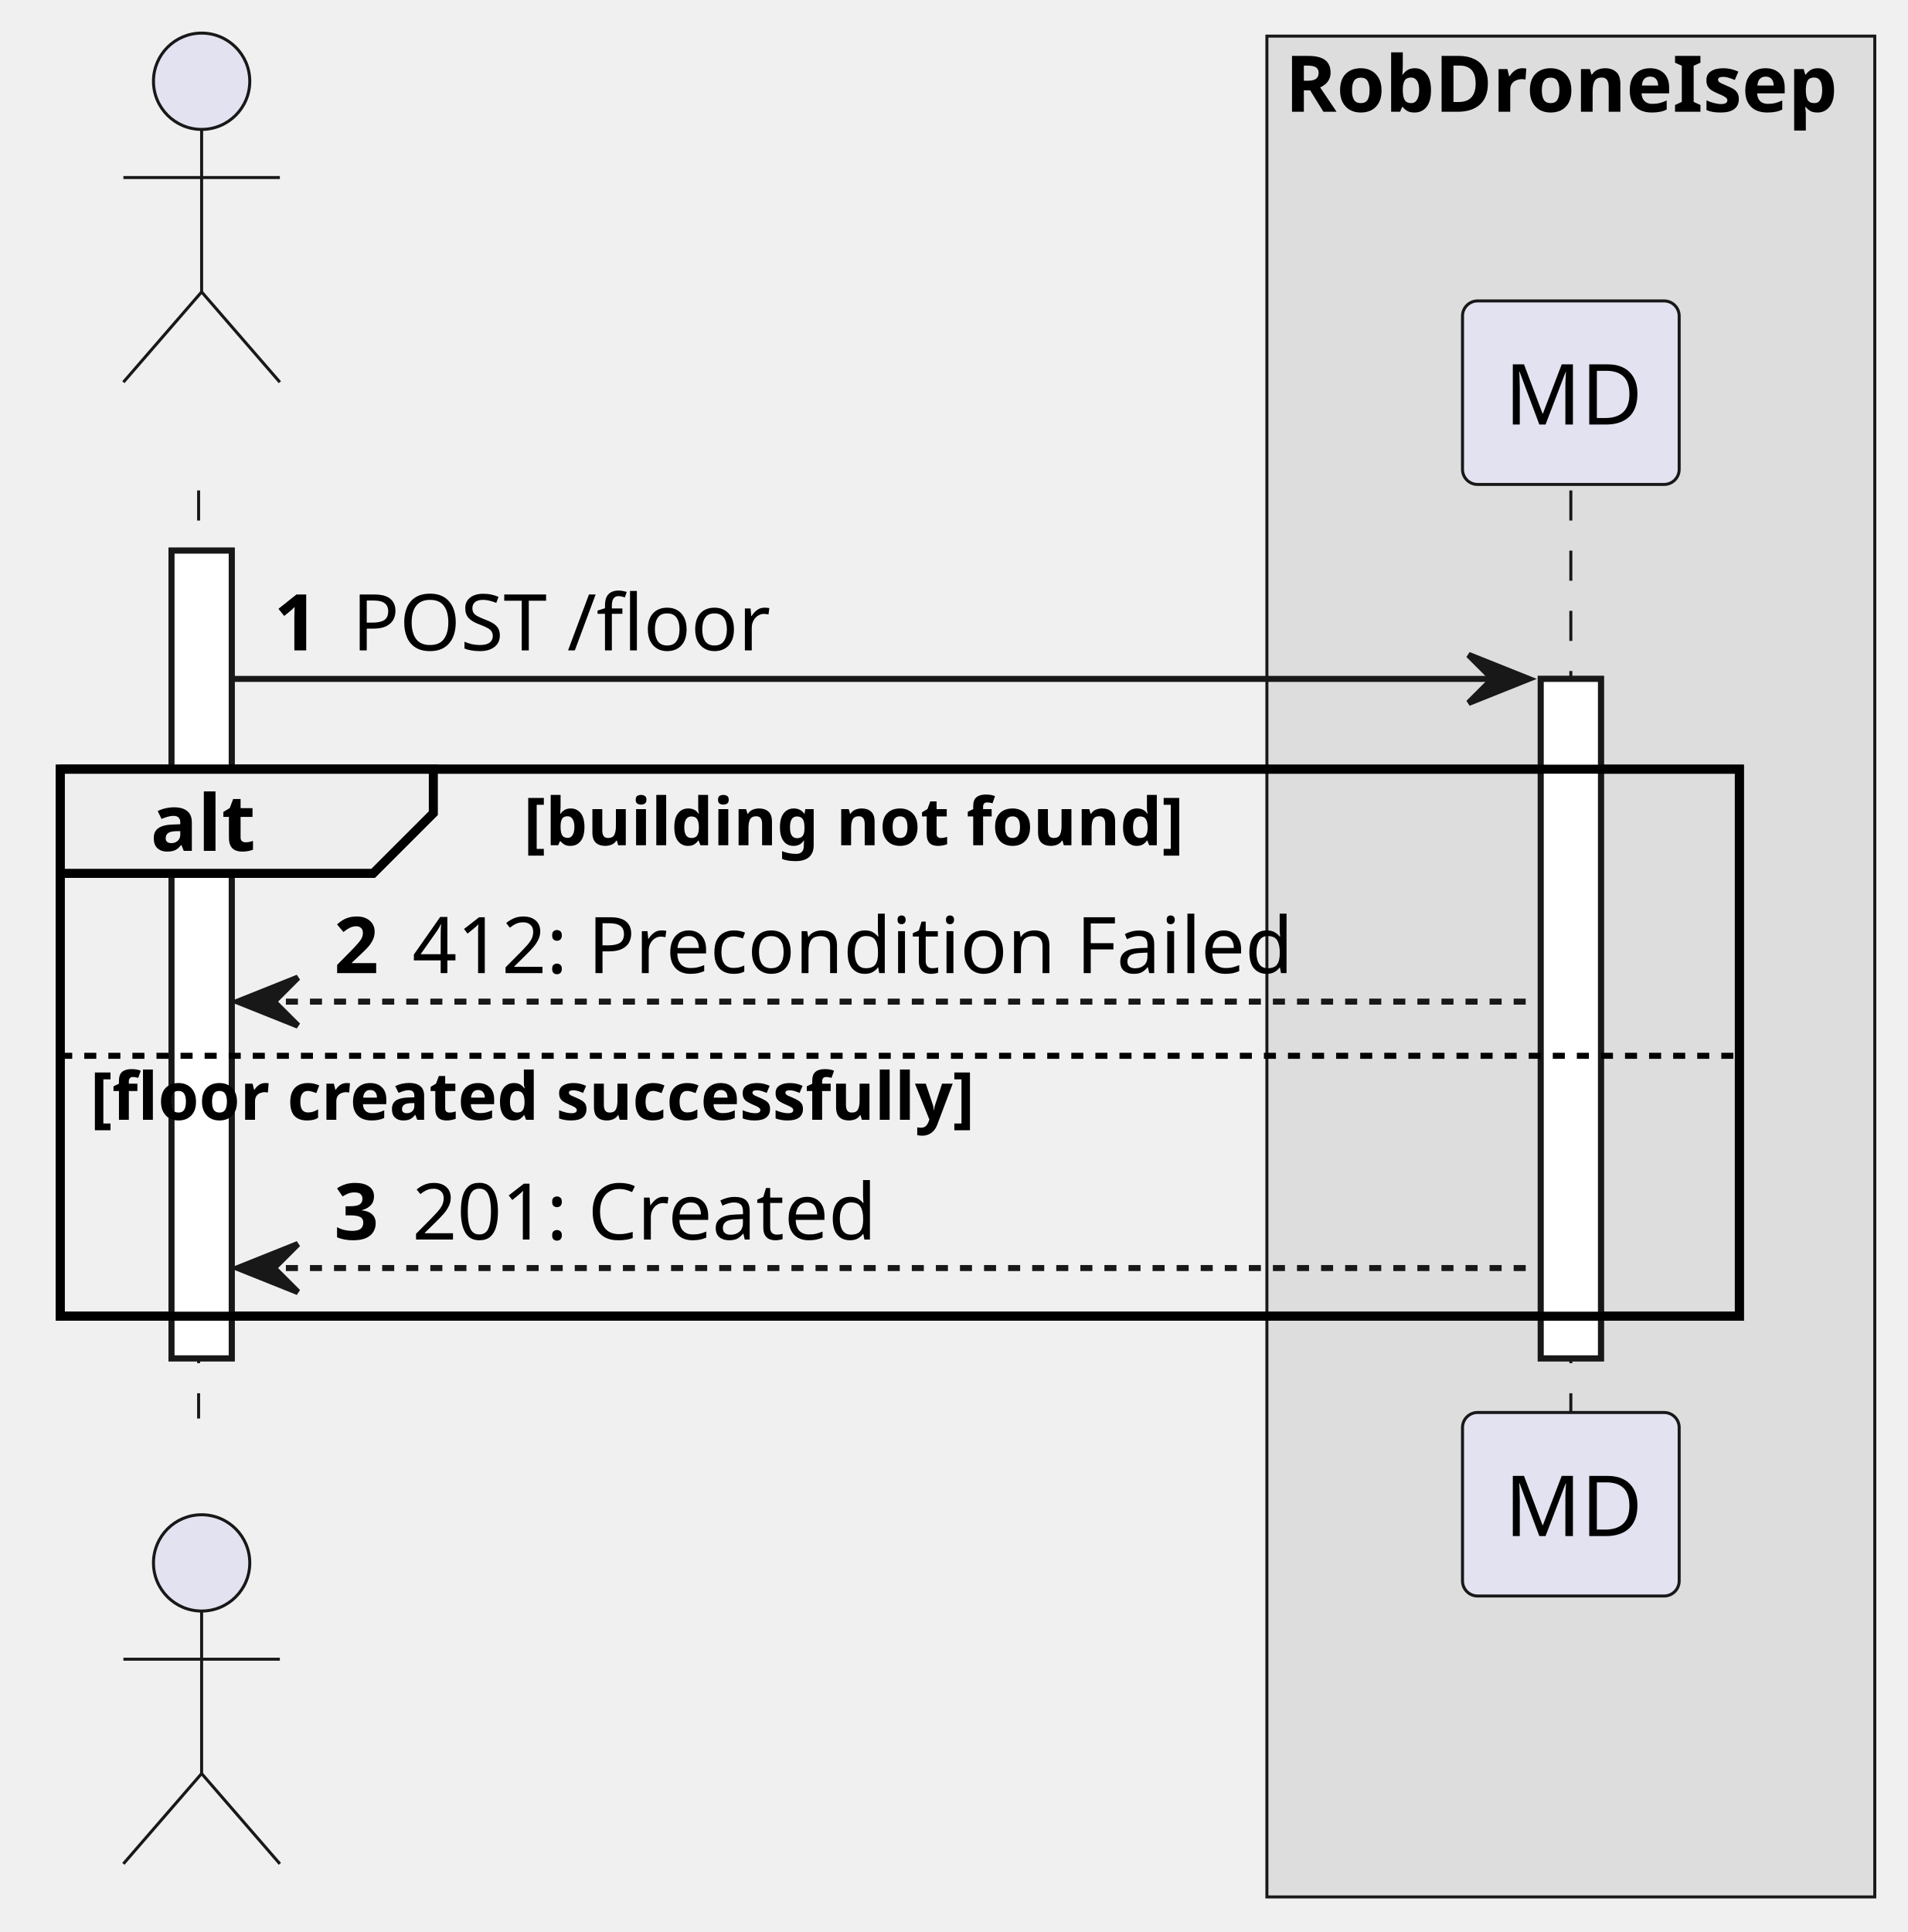
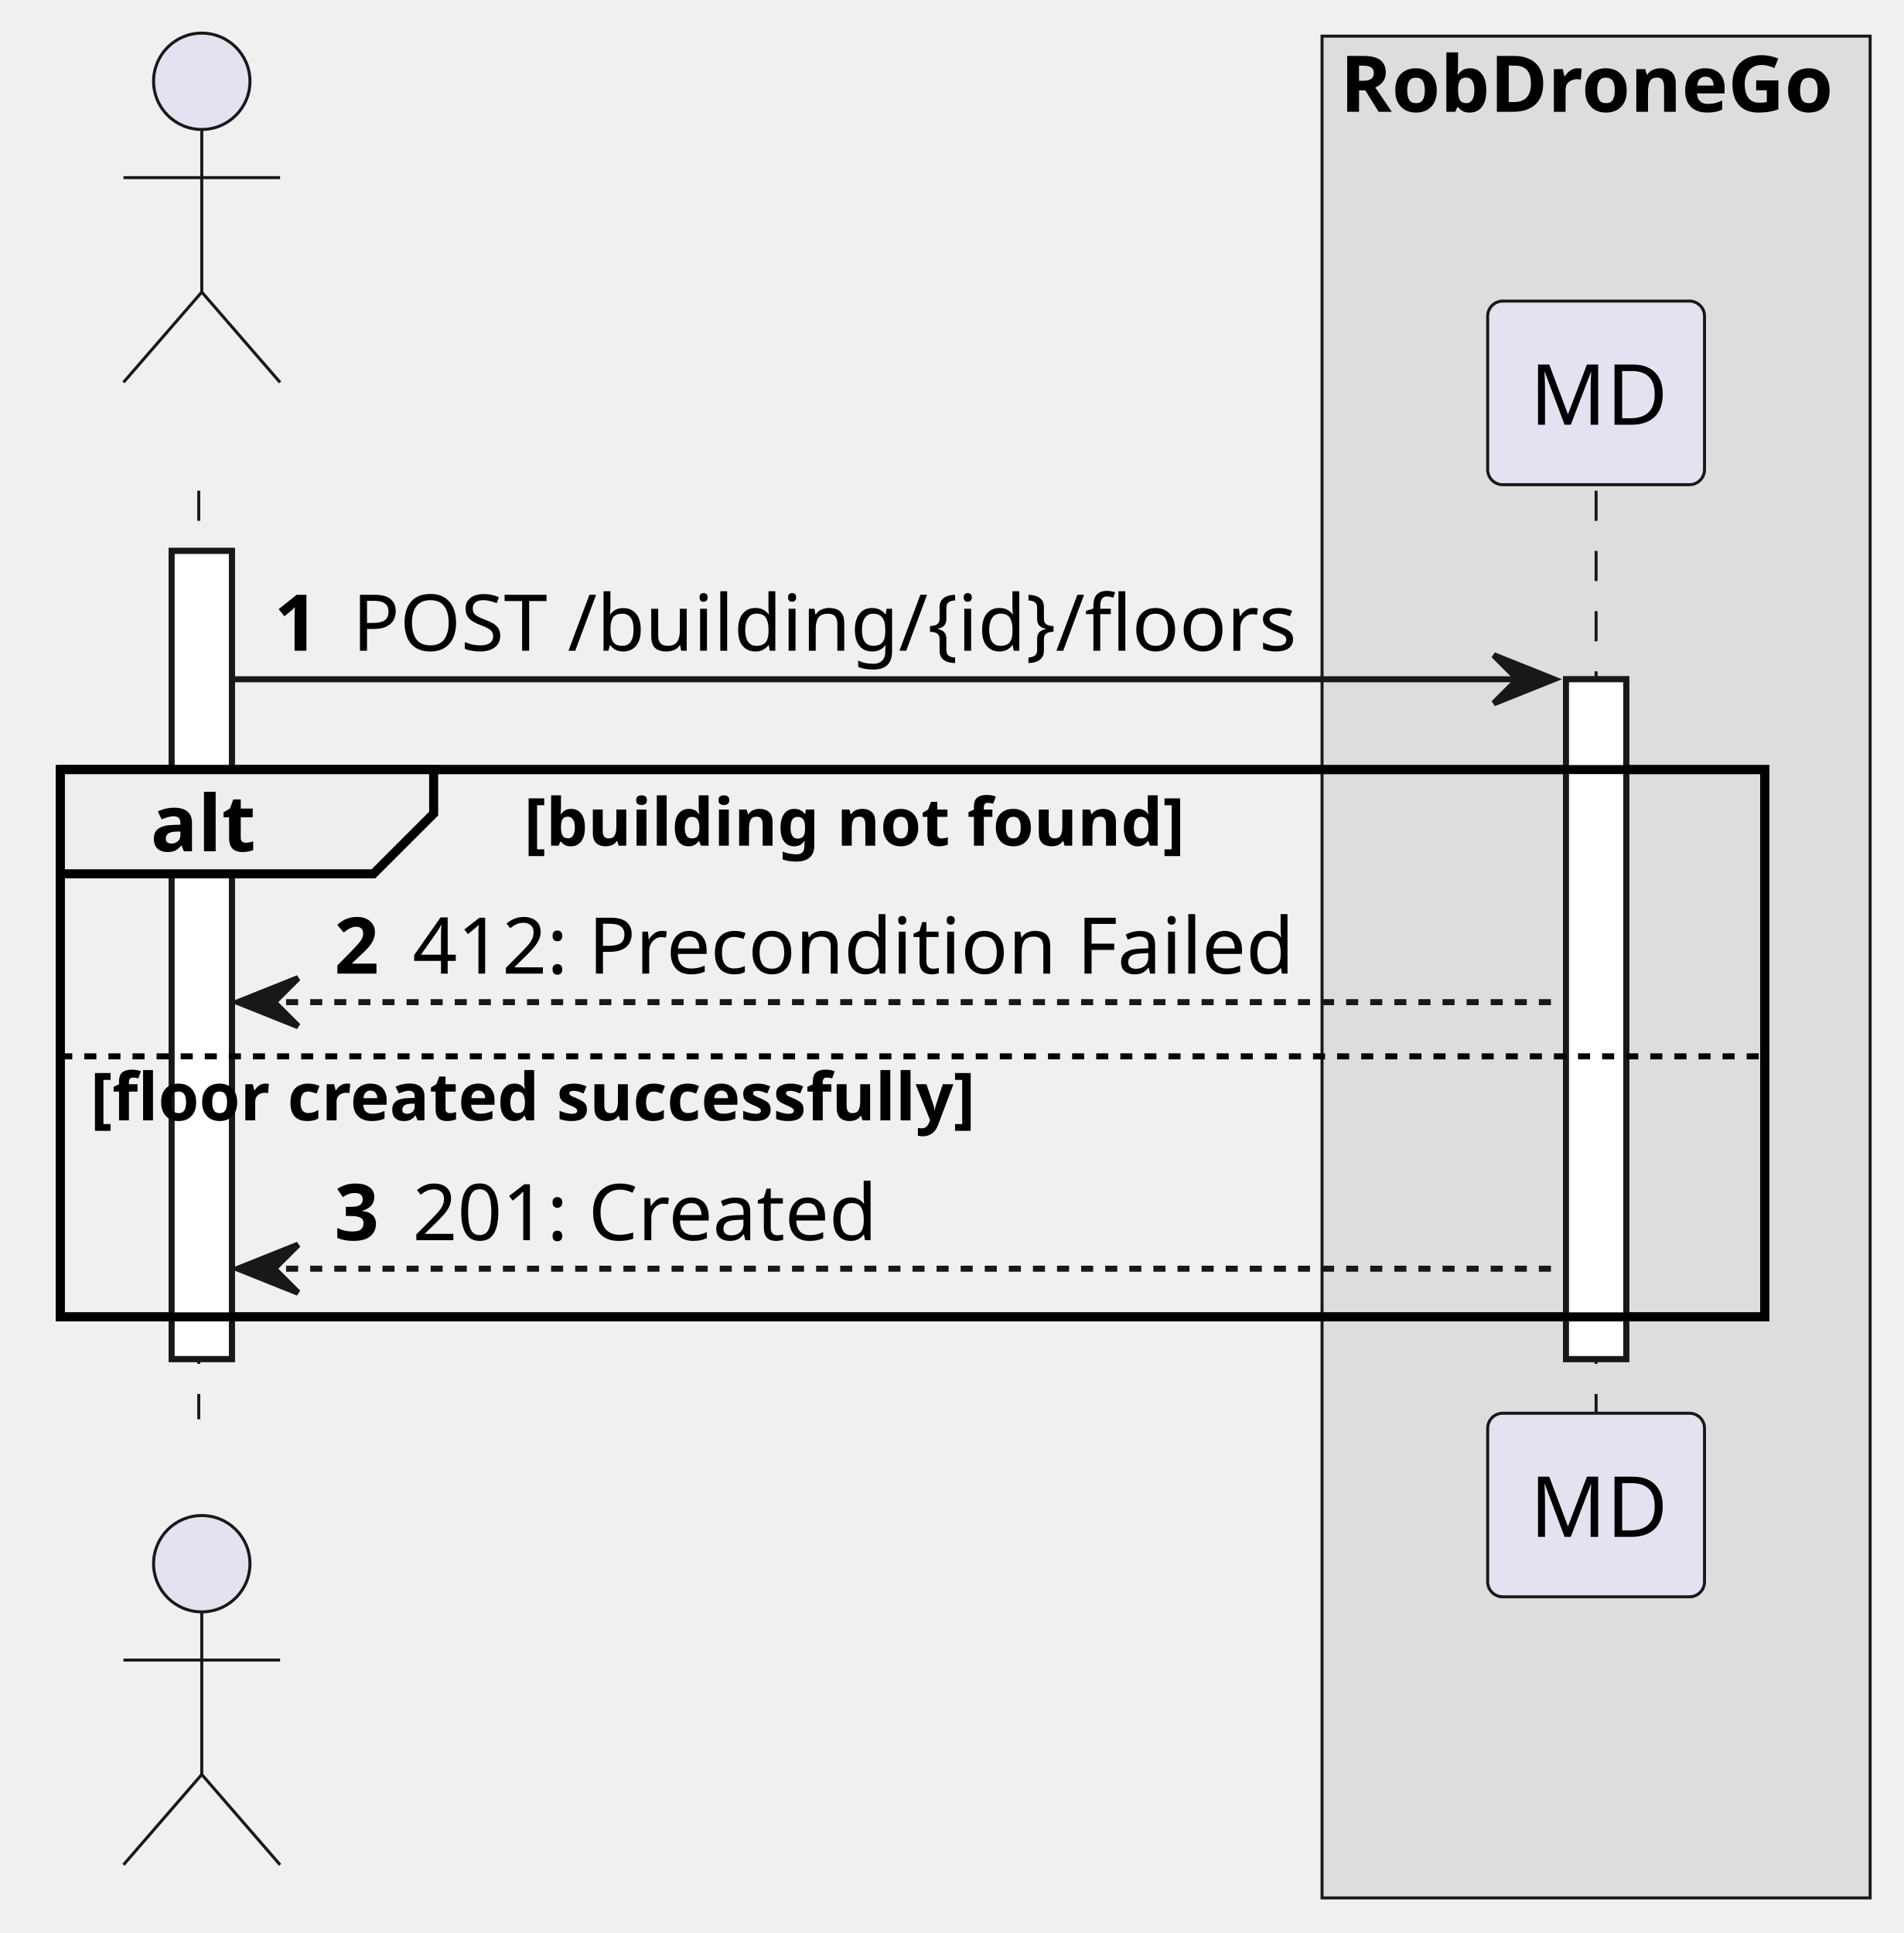
- <svg xmlns="http://www.w3.org/2000/svg" contentStyleType="text/css" height="321px" preserveAspectRatio="none" style="width:317px;height:321px;background:#FFFFFF;" version="1.1" viewBox="0 0 317 321" width="317px" zoomAndPan="magnify">
+ <svg xmlns="http://www.w3.org/2000/svg" contentStyleType="text/css" height="321px" preserveAspectRatio="none" style="width:316px;height:321px;background:#FFFFFF;" version="1.1" viewBox="0 0 316 321" width="316px" zoomAndPan="magnify">
  <defs />
  <g>
-     <rect fill="#DDDDDD" height="309.174" style="stroke:#181818;stroke-width:0.5;" width="101" x="210.5" y="6" />
-     <text fill="#000000" font-family="sans-serif" font-size="13" font-weight="bold" lengthAdjust="spacing" textLength="95" x="213.5" y="18.568">RobDroneIsep</text>
+     <rect fill="#DDDDDD" height="309.174" style="stroke:#181818;stroke-width:0.5;" width="91" x="219.5" y="6" />
+     <text fill="#000000" font-family="sans-serif" font-size="13" font-weight="bold" lengthAdjust="spacing" textLength="85" x="222.5" y="18.568">RobDroneGo</text>
    <rect fill="#FFFFFF" height="134.197" style="stroke:#181818;stroke-width:1.0;" width="10" x="28.5" y="91.488" />
-     <rect fill="#FFFFFF" height="112.887" style="stroke:#181818;stroke-width:1.0;" width="10" x="256" y="112.799" />
-     <rect fill="none" height="90.887" style="stroke:#000000;stroke-width:1.5;" width="279" x="10" y="127.799" />
+     <rect fill="#FFFFFF" height="112.887" style="stroke:#181818;stroke-width:1.0;" width="10" x="260" y="112.799" />
+     <rect fill="none" height="90.887" style="stroke:#000000;stroke-width:1.5;" width="283" x="10" y="127.799" />
    <line style="stroke:#181818;stroke-width:0.5;stroke-dasharray:5.0,5.0;" x1="33" x2="33" y1="81.488" y2="235.685" />
-     <line style="stroke:#181818;stroke-width:0.5;stroke-dasharray:5.0,5.0;" x1="261" x2="261" y1="81.488" y2="235.685" />
+     <line style="stroke:#181818;stroke-width:0.5;stroke-dasharray:5.0,5.0;" x1="265" x2="265" y1="81.488" y2="235.685" />
    <text fill="#000000" font-family="sans-serif" font-size="14" lengthAdjust="spacing" textLength="4" x="28.5" y="78.535"> </text>
    <ellipse cx="33.5" cy="13.5" fill="#E2E2F0" rx="8" ry="8" style="stroke:#181818;stroke-width:0.5;" />
    <path d="M33.5,21.5 L33.5,48.5 M20.5,29.5 L46.5,29.5 M33.5,48.5 L20.5,63.5 M33.5,48.5 L46.5,63.5 " fill="none" style="stroke:#181818;stroke-width:0.5;" />
    <text fill="#000000" font-family="sans-serif" font-size="14" lengthAdjust="spacing" textLength="4" x="28.5" y="248.221"> </text>
    <ellipse cx="33.5" cy="259.674" fill="#E2E2F0" rx="8" ry="8" style="stroke:#181818;stroke-width:0.5;" />
    <path d="M33.5,267.674 L33.5,294.674 M20.5,275.674 L46.5,275.674 M33.5,294.674 L20.5,309.674 M33.5,294.674 L46.5,309.674 " fill="none" style="stroke:#181818;stroke-width:0.5;" />
-     <rect fill="#E2E2F0" height="30.488" rx="2.5" ry="2.5" style="stroke:#181818;stroke-width:0.5;" width="36" x="243" y="50" />
-     <text fill="#000000" font-family="sans-serif" font-size="14" lengthAdjust="spacing" textLength="22" x="250" y="70.535">MD</text>
-     <rect fill="#E2E2F0" height="30.488" rx="2.5" ry="2.5" style="stroke:#181818;stroke-width:0.5;" width="36" x="243" y="234.685" />
-     <text fill="#000000" font-family="sans-serif" font-size="14" lengthAdjust="spacing" textLength="22" x="250" y="255.221">MD</text>
+     <rect fill="#E2E2F0" height="30.488" rx="2.5" ry="2.5" style="stroke:#181818;stroke-width:0.5;" width="36" x="247" y="50" />
+     <text fill="#000000" font-family="sans-serif" font-size="14" lengthAdjust="spacing" textLength="22" x="254" y="70.535">MD</text>
+     <rect fill="#E2E2F0" height="30.488" rx="2.5" ry="2.5" style="stroke:#181818;stroke-width:0.5;" width="36" x="247" y="234.685" />
+     <text fill="#000000" font-family="sans-serif" font-size="14" lengthAdjust="spacing" textLength="22" x="254" y="255.221">MD</text>
    <rect fill="#FFFFFF" height="134.197" style="stroke:#181818;stroke-width:1.0;" width="10" x="28.5" y="91.488" />
-     <rect fill="#FFFFFF" height="112.887" style="stroke:#181818;stroke-width:1.0;" width="10" x="256" y="112.799" />
-     <polygon fill="#181818" points="244,108.799,254,112.799,244,116.799,248,112.799" style="stroke:#181818;stroke-width:1.0;" />
-     <line style="stroke:#181818;stroke-width:1.0;" x1="38.5" x2="250" y1="112.799" y2="112.799" />
+     <rect fill="#FFFFFF" height="112.887" style="stroke:#181818;stroke-width:1.0;" width="10" x="260" y="112.799" />
+     <polygon fill="#181818" points="248,108.799,258,112.799,248,116.799,252,112.799" style="stroke:#181818;stroke-width:1.0;" />
+     <line style="stroke:#181818;stroke-width:1.0;" x1="38.5" x2="254" y1="112.799" y2="112.799" />
    <text fill="#000000" font-family="sans-serif" font-size="13" font-weight="bold" lengthAdjust="spacing" textLength="9" x="45.5" y="108.057">1</text>
-     <text fill="#000000" font-family="sans-serif" font-size="13" lengthAdjust="spacing" textLength="73" x="58.5" y="108.057">POST /floor</text>
+     <text fill="#000000" font-family="sans-serif" font-size="13" lengthAdjust="spacing" textLength="166" x="58.5" y="108.057">POST /building/{id}/floors</text>
    <path d="M10,127.799 L72,127.799 L72,135.109 L62,145.109 L10,145.109 L10,127.799 " fill="#EEEEEE" style="stroke:#000000;stroke-width:1.5;" />
-     <rect fill="none" height="90.887" style="stroke:#000000;stroke-width:1.5;" width="279" x="10" y="127.799" />
+     <rect fill="none" height="90.887" style="stroke:#000000;stroke-width:1.5;" width="283" x="10" y="127.799" />
    <text fill="#000000" font-family="sans-serif" font-size="13" font-weight="bold" lengthAdjust="spacing" textLength="17" x="25" y="141.367">alt</text>
    <text fill="#000000" font-family="sans-serif" font-size="11" font-weight="bold" lengthAdjust="spacing" textLength="114" x="87" y="140.434">[building not found]</text>
    <polygon fill="#181818" points="49.5,162.42,39.5,166.42,49.5,170.42,45.5,166.42" style="stroke:#181818;stroke-width:1.0;" />
-     <line style="stroke:#181818;stroke-width:1.0;stroke-dasharray:2.0,2.0;" x1="43.5" x2="255" y1="166.42" y2="166.42" />
+     <line style="stroke:#181818;stroke-width:1.0;stroke-dasharray:2.0,2.0;" x1="43.5" x2="259" y1="166.42" y2="166.42" />
    <text fill="#000000" font-family="sans-serif" font-size="13" font-weight="bold" lengthAdjust="spacing" textLength="9" x="55.5" y="161.678">2</text>
    <text fill="#000000" font-family="sans-serif" font-size="13" lengthAdjust="spacing" textLength="152" x="68.5" y="161.678">412: Precondition Failed</text>
-     <line style="stroke:#000000;stroke-width:1.0;stroke-dasharray:2.0,2.0;" x1="10" x2="289" y1="175.42" y2="175.42" />
+     <line style="stroke:#000000;stroke-width:1.0;stroke-dasharray:2.0,2.0;" x1="10" x2="293" y1="175.42" y2="175.42" />
    <text fill="#000000" font-family="sans-serif" font-size="11" font-weight="bold" lengthAdjust="spacing" textLength="153" x="15" y="186.055">[floor created successfully]</text>
    <polygon fill="#181818" points="49.5,206.685,39.5,210.685,49.5,214.685,45.5,210.685" style="stroke:#181818;stroke-width:1.0;" />
-     <line style="stroke:#181818;stroke-width:1.0;stroke-dasharray:2.0,2.0;" x1="43.5" x2="255" y1="210.685" y2="210.685" />
+     <line style="stroke:#181818;stroke-width:1.0;stroke-dasharray:2.0,2.0;" x1="43.5" x2="259" y1="210.685" y2="210.685" />
    <text fill="#000000" font-family="sans-serif" font-size="13" font-weight="bold" lengthAdjust="spacing" textLength="9" x="55.5" y="205.943">3</text>
    <text fill="#000000" font-family="sans-serif" font-size="13" lengthAdjust="spacing" textLength="80" x="68.5" y="205.943">201: Created</text>
  </g>
</svg>
